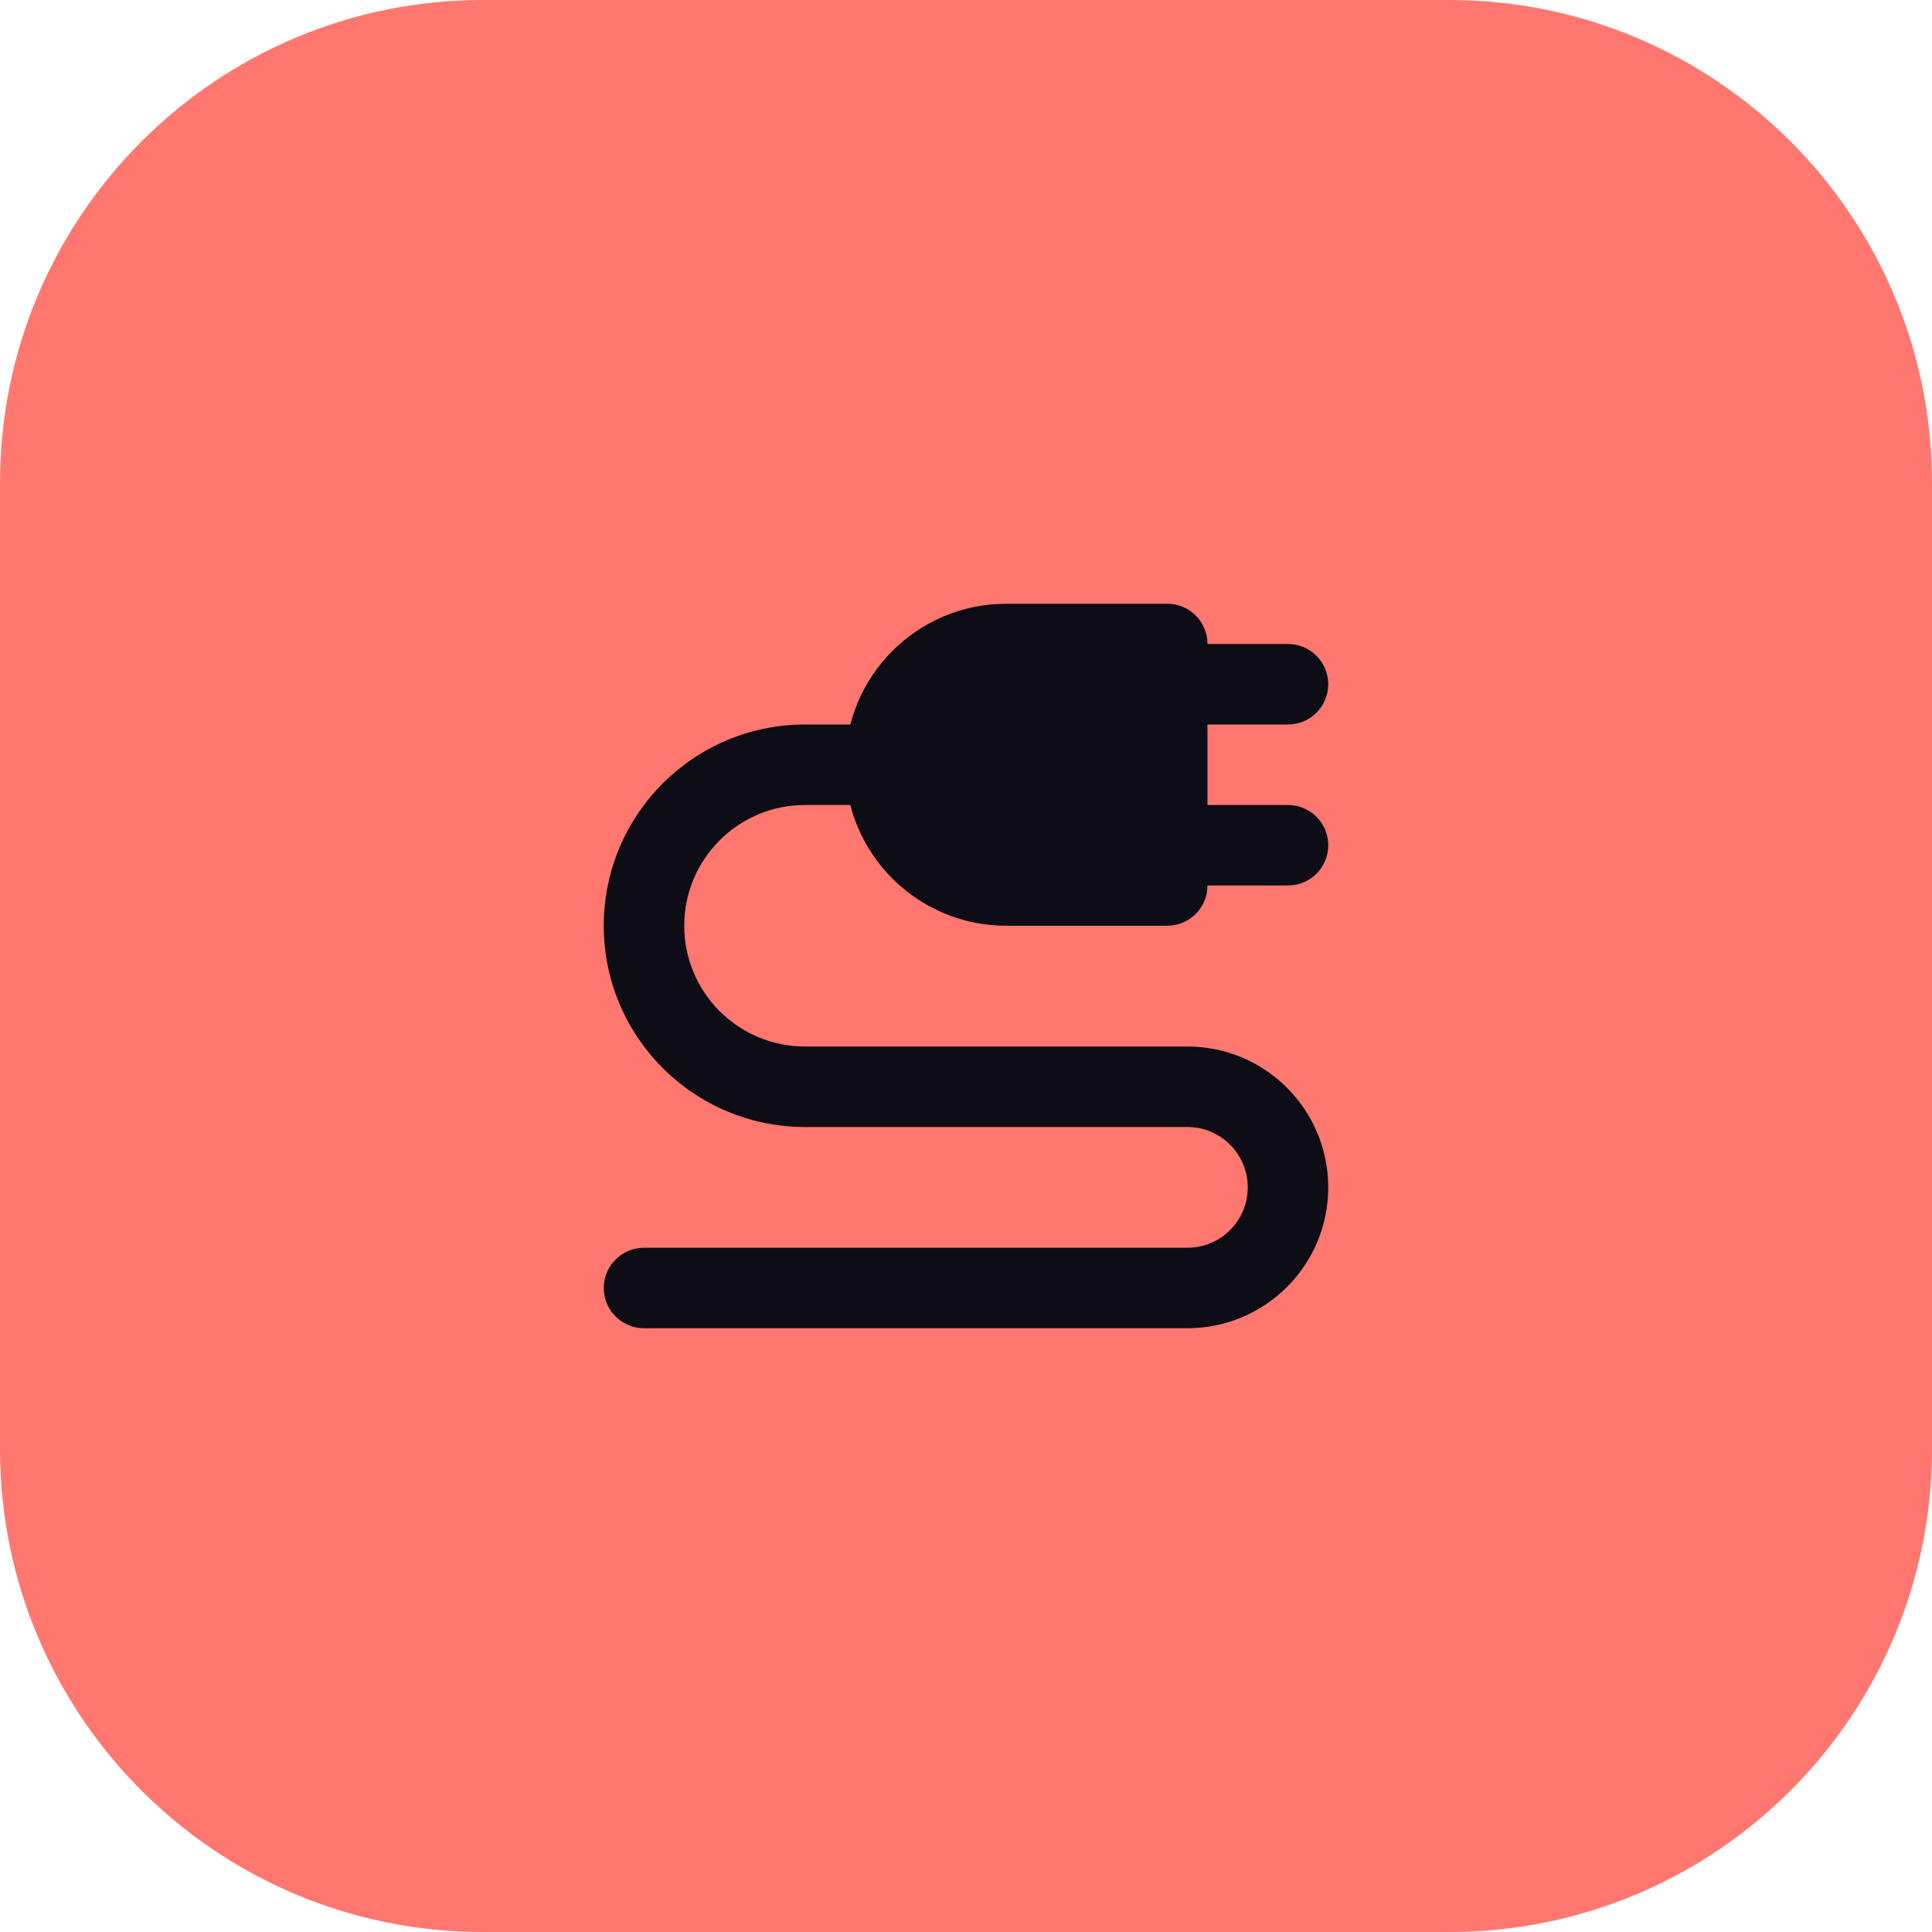
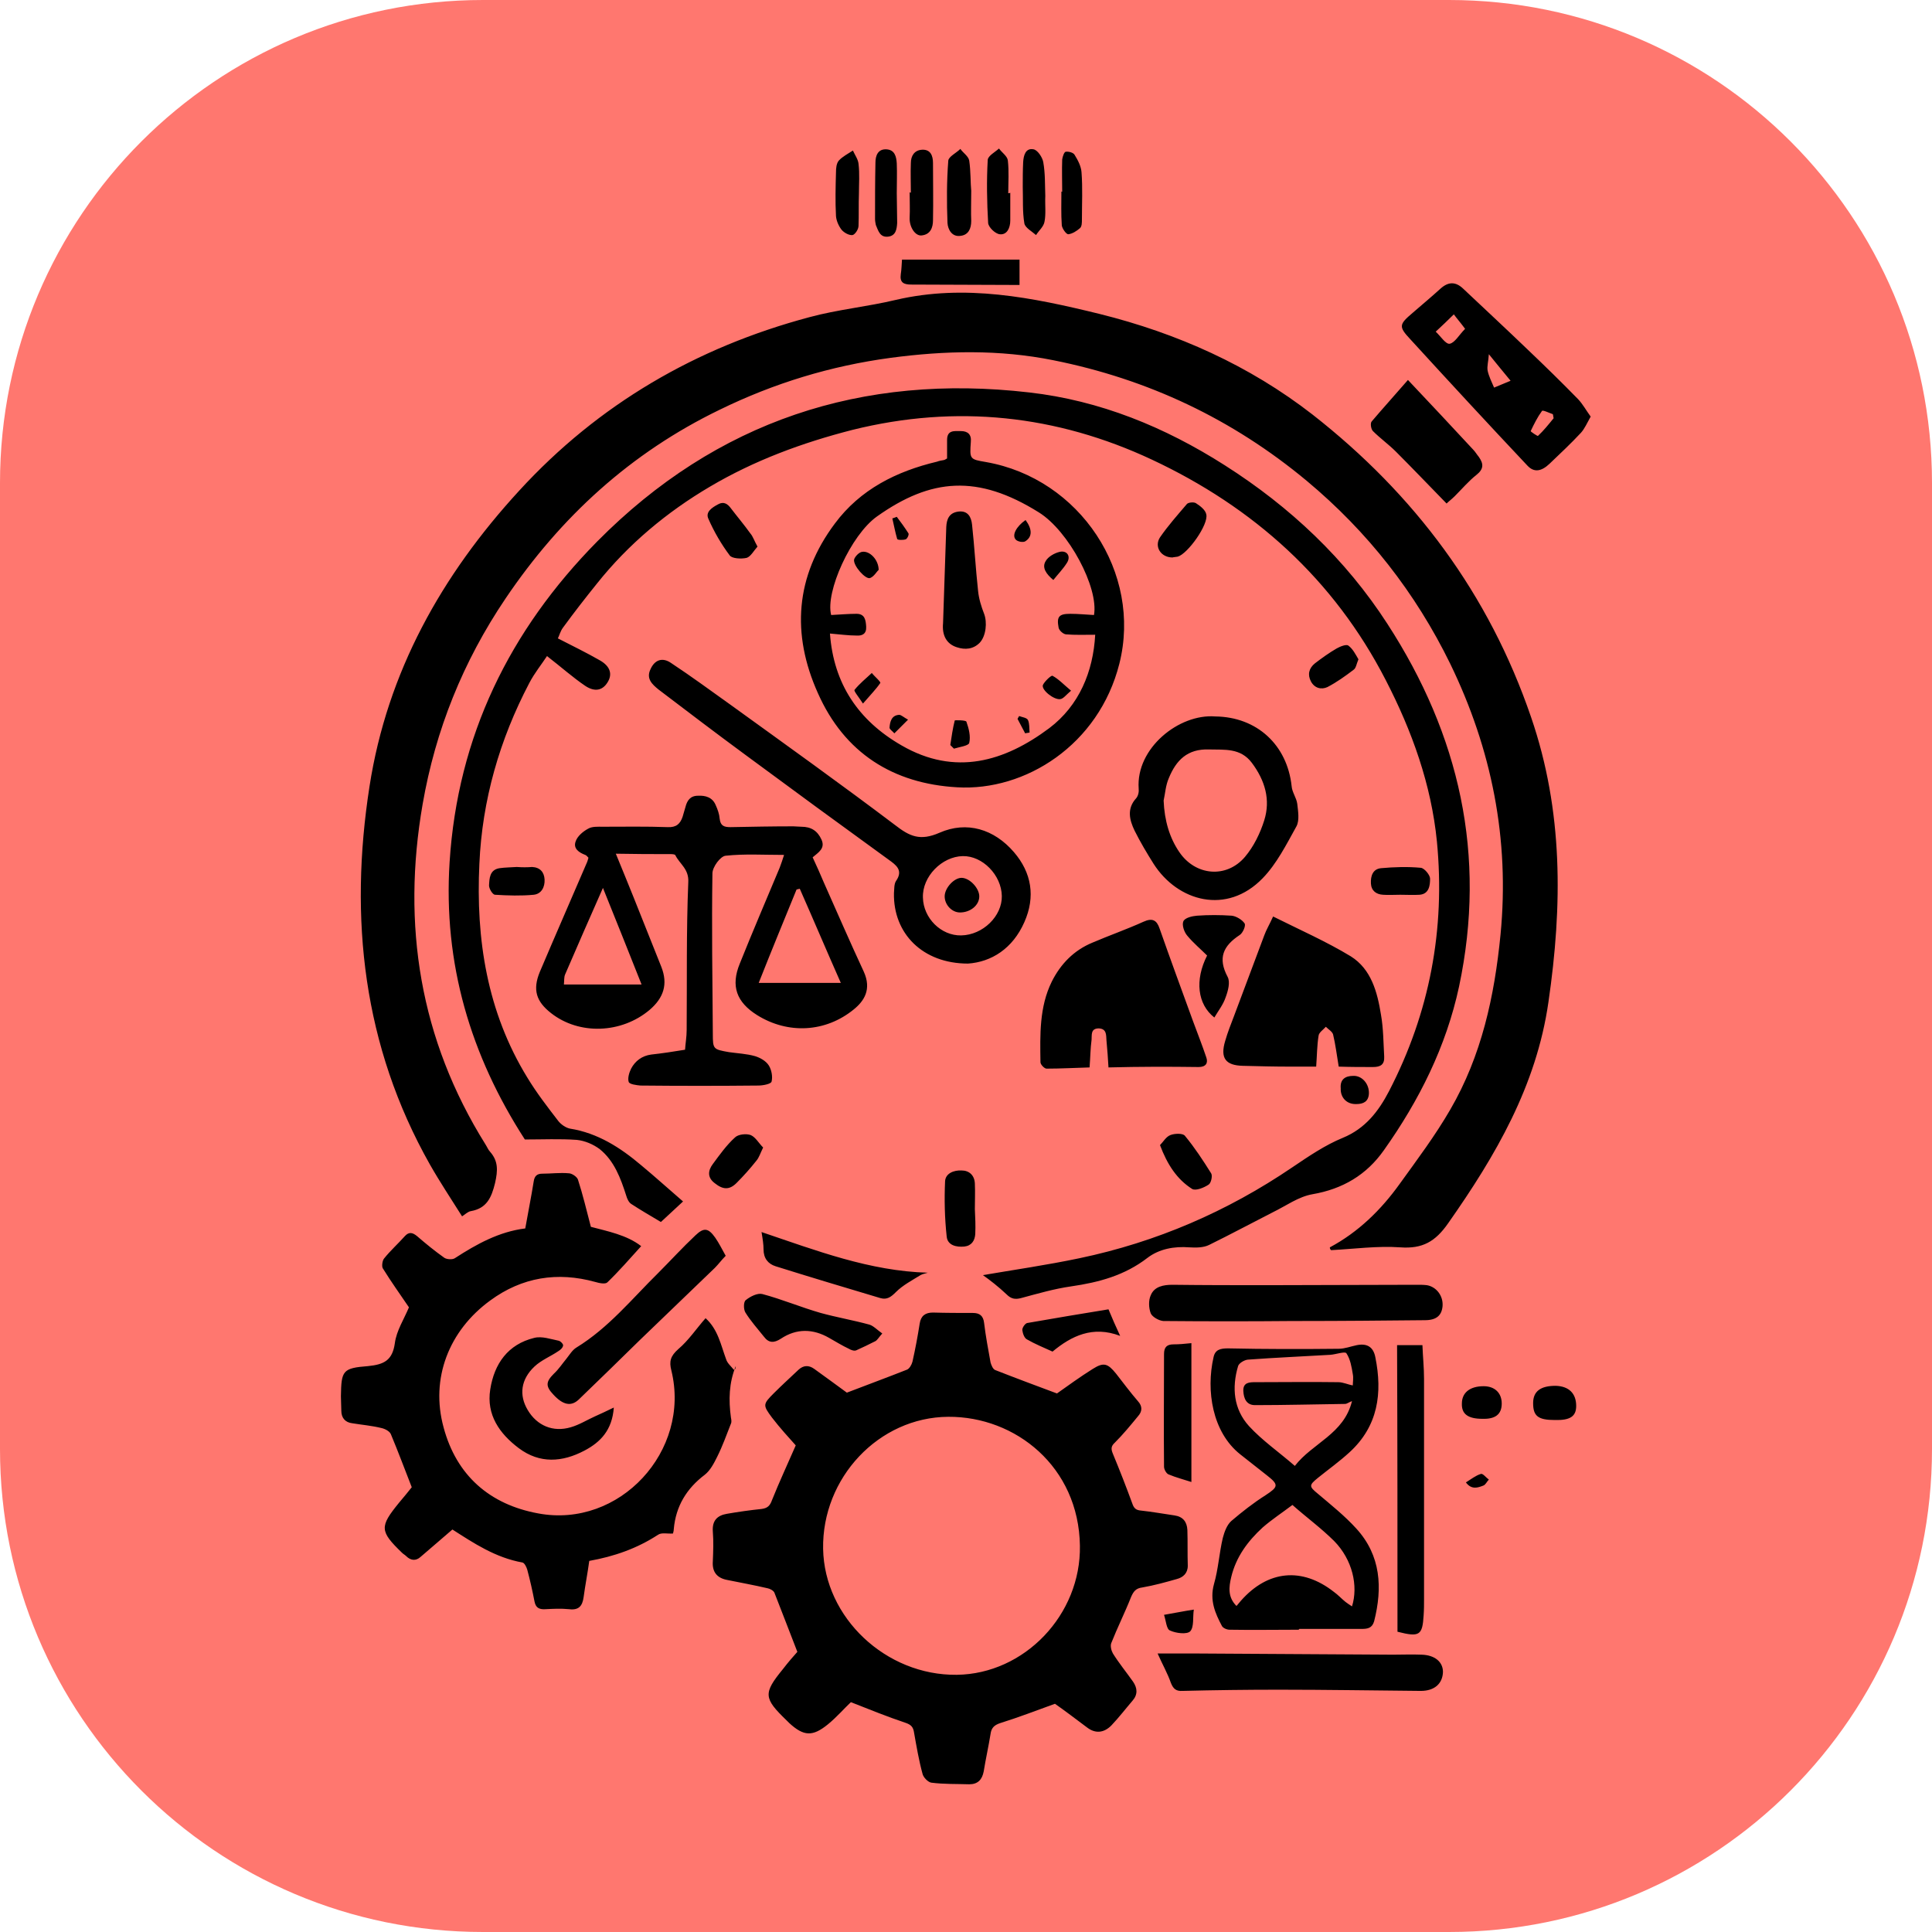
- <svg xmlns="http://www.w3.org/2000/svg" width="48" height="48" viewBox="0 0 48 48" fill="none">
-   <rect width="48" height="48" rx="12" fill="#FF776F" />
-   <path fill-rule="evenodd" clip-rule="evenodd" d="M31 29.5C31 28.672 30.328 28 29.5 28H20C17.239 28 15 25.761 15 23C15 20.239 17.239 18 20 18H23V20H20C18.343 20 17 21.343 17 23C17 24.657 18.343 26 20 26H29.5C31.433 26 33 27.567 33 29.5C33 31.433 31.433 33 29.5 33H16C15.448 33 15 32.552 15 32C15 31.448 15.448 31 16 31H29.5C30.328 31 31 30.328 31 29.5Z" fill="#0E0C15" />
-   <path d="M32 16H28V18H32C32.552 18 33 17.552 33 17C33 16.448 32.552 16 32 16Z" fill="#0E0C15" />
-   <path d="M32 20H28V22H32C32.552 22 33 21.552 33 21C33 20.448 32.552 20 32 20Z" fill="#0E0C15" />
-   <path d="M21 19C21 16.791 22.791 15 25 15H29C29.552 15 30 15.448 30 16V22C30 22.552 29.552 23 29 23H25C22.791 23 21 21.209 21 19Z" fill="#0E0C15" />
+ <svg xmlns="http://www.w3.org/2000/svg" version="1.1" id="Layer_1" x="0px" y="0px" viewBox="0 0 48 48" style="enable-background:new 0 0 48 48;" xml:space="preserve">
+   <style type="text/css">
+ 	.st0{fill:#FF776F;}
+ </style>
+   <path class="st0" d="M12,0h24c6.63,0,12,5.37,12,12v24c0,6.63-5.37,12-12,12H12C5.37,48,0,42.63,0,36V12C0,5.37,5.37,0,12,0z" />
+   <path d="M33.04,30.99c0.71-0.38,1.27-0.93,1.73-1.57c0.44-0.61,0.89-1.21,1.26-1.85c0.78-1.34,1.1-2.82,1.25-4.35  c0.23-2.37-0.22-4.61-1.25-6.73c-0.86-1.76-2.05-3.28-3.56-4.54c-1.85-1.54-3.95-2.53-6.3-3c-1.34-0.27-2.69-0.24-4.04-0.06  c-1.49,0.2-2.9,0.63-4.25,1.29c-2.21,1.07-3.95,2.66-5.32,4.69c-1.06,1.57-1.74,3.27-2.06,5.11c-0.52,3-0.07,5.84,1.56,8.45  c0.04,0.06,0.07,0.14,0.12,0.19c0.2,0.23,0.19,0.46,0.12,0.77c-0.09,0.37-0.21,0.63-0.6,0.7c-0.07,0.01-0.13,0.07-0.22,0.13  c-0.27-0.43-0.55-0.85-0.8-1.29c-1.66-2.94-2.01-6.11-1.5-9.39c0.44-2.84,1.79-5.25,3.72-7.35c1.97-2.15,4.4-3.56,7.21-4.31  c0.7-0.19,1.44-0.26,2.15-0.43c1.72-0.4,3.39-0.06,5.06,0.35c1.93,0.48,3.72,1.28,5.29,2.5c2.53,1.98,4.38,4.45,5.43,7.52  c0.8,2.33,0.78,4.68,0.43,7.08c-0.3,2.08-1.31,3.81-2.49,5.49c-0.32,0.46-0.64,0.64-1.19,0.6c-0.57-0.04-1.15,0.04-1.72,0.07  C33.04,31.03,33.04,31.01,33.04,30.99z M27.01,42.92c0.21,0.16,0.42,0.13,0.6-0.05c0.19-0.2,0.35-0.41,0.53-0.62  c0.13-0.15,0.12-0.31,0.01-0.47c-0.17-0.24-0.35-0.46-0.5-0.7c-0.04-0.07-0.07-0.19-0.04-0.26c0.15-0.38,0.34-0.76,0.49-1.14  c0.06-0.14,0.12-0.22,0.28-0.24c0.29-0.05,0.58-0.13,0.86-0.21c0.15-0.04,0.27-0.14,0.27-0.33c-0.01-0.3,0-0.6-0.01-0.89  c-0.01-0.2-0.11-0.33-0.32-0.36c-0.28-0.04-0.55-0.09-0.83-0.12c-0.13-0.01-0.18-0.06-0.22-0.18c-0.15-0.41-0.31-0.82-0.48-1.23  c-0.05-0.12-0.05-0.19,0.05-0.28c0.2-0.2,0.39-0.43,0.57-0.65c0.11-0.12,0.12-0.25,0-0.38c-0.19-0.22-0.36-0.45-0.54-0.68  c-0.21-0.26-0.31-0.29-0.58-0.12c-0.32,0.2-0.62,0.42-0.89,0.61c-0.51-0.19-1.02-0.38-1.53-0.58c-0.06-0.02-0.1-0.12-0.12-0.19  c-0.06-0.33-0.12-0.65-0.16-0.98c-0.02-0.18-0.11-0.25-0.28-0.25c-0.33,0-0.66,0-0.99-0.01c-0.19,0-0.3,0.08-0.33,0.27  c-0.05,0.32-0.11,0.64-0.18,0.95c-0.02,0.08-0.08,0.18-0.14,0.2c-0.48,0.19-0.97,0.37-1.49,0.57c-0.23-0.17-0.52-0.38-0.81-0.59  c-0.14-0.1-0.27-0.09-0.39,0.02c-0.2,0.19-0.41,0.38-0.61,0.58c-0.28,0.28-0.28,0.3-0.05,0.61c0.2,0.26,0.42,0.5,0.59,0.69  c-0.2,0.46-0.41,0.91-0.59,1.36c-0.05,0.14-0.11,0.2-0.26,0.22c-0.29,0.03-0.57,0.07-0.86,0.12c-0.24,0.04-0.37,0.17-0.35,0.44  c0.02,0.25,0.01,0.49,0,0.74c-0.02,0.26,0.1,0.41,0.34,0.46c0.34,0.07,0.68,0.13,1.02,0.21c0.06,0.01,0.15,0.06,0.17,0.11  c0.19,0.48,0.37,0.96,0.57,1.47c-0.09,0.1-0.23,0.26-0.36,0.43c-0.49,0.6-0.48,0.72,0.09,1.27c0.02,0.02,0.05,0.05,0.07,0.07  c0.36,0.33,0.58,0.34,0.96,0.03c0.22-0.18,0.41-0.4,0.57-0.55c0.46,0.18,0.9,0.36,1.35,0.51c0.15,0.05,0.2,0.11,0.22,0.25  c0.06,0.34,0.12,0.69,0.21,1.02c0.02,0.09,0.14,0.21,0.22,0.22c0.31,0.04,0.63,0.03,0.94,0.04c0.21,0,0.32-0.11,0.36-0.32  c0.05-0.31,0.12-0.62,0.17-0.93c0.02-0.15,0.09-0.22,0.24-0.27c0.45-0.14,0.89-0.31,1.36-0.48C26.44,42.49,26.73,42.71,27.01,42.92z   M23.77,41.61c-1.76,0.02-3.29-1.42-3.32-3.13c-0.03-1.76,1.38-3.27,3.11-3.28c1.67-0.01,3.24,1.24,3.27,3.2  C26.86,40.12,25.45,41.59,23.77,41.61z M25.01,32.16c0.11,0.11,0.21,0.13,0.36,0.09c0.41-0.11,0.82-0.23,1.24-0.29  c0.69-0.1,1.33-0.27,1.9-0.71c0.29-0.22,0.66-0.29,1.04-0.26C29.71,31,29.9,31,30.04,30.93c0.53-0.26,1.05-0.54,1.58-0.81  c0.33-0.16,0.64-0.39,0.99-0.45c0.75-0.13,1.34-0.48,1.77-1.09c0.88-1.24,1.55-2.58,1.87-4.07c0.69-3.26,0.01-6.25-1.78-9.01  c-1.04-1.61-2.42-2.91-4.04-3.94c-1.49-0.95-3.1-1.61-4.86-1.81c-4.15-0.48-7.77,0.71-10.73,3.7c-2.18,2.21-3.47,4.84-3.67,7.97  c-0.16,2.52,0.52,4.8,1.87,6.89c0.44,0,0.87-0.02,1.29,0.01c0.2,0.02,0.41,0.11,0.57,0.23c0.36,0.29,0.52,0.72,0.66,1.16  c0.02,0.07,0.06,0.16,0.12,0.2c0.23,0.15,0.47,0.29,0.74,0.45c0.17-0.16,0.37-0.34,0.55-0.51c-0.36-0.31-0.69-0.61-1.04-0.9  c-0.52-0.44-1.08-0.8-1.77-0.91c-0.1-0.02-0.22-0.1-0.29-0.19c-0.27-0.35-0.54-0.7-0.77-1.08c-1-1.63-1.28-3.44-1.19-5.31  c0.07-1.58,0.5-3.08,1.24-4.49c0.13-0.25,0.31-0.47,0.44-0.67c0.35,0.27,0.64,0.53,0.95,0.74c0.24,0.16,0.43,0.11,0.55-0.08  c0.13-0.2,0.08-0.4-0.18-0.55c-0.33-0.19-0.68-0.36-1.05-0.55c0.03-0.05,0.06-0.18,0.13-0.27c0.27-0.37,0.55-0.73,0.84-1.09  c0.78-0.98,1.74-1.78,2.81-2.41c1.1-0.65,2.29-1.09,3.54-1.41c2.58-0.64,5.07-0.37,7.44,0.74c2.52,1.18,4.52,2.97,5.81,5.48  c0.65,1.26,1.13,2.59,1.27,4.01c0.21,2.18-0.18,4.25-1.19,6.2c-0.26,0.5-0.59,0.93-1.15,1.16c-0.44,0.18-0.85,0.46-1.25,0.73  c-1.62,1.1-3.38,1.86-5.29,2.26c-0.81,0.17-1.64,0.29-2.4,0.42C24.59,31.8,24.81,31.97,25.01,32.16z M18.23,34.03  c-0.07-0.09-0.16-0.16-0.19-0.26c-0.13-0.35-0.2-0.74-0.51-1.02c-0.23,0.26-0.42,0.55-0.68,0.77c-0.19,0.17-0.23,0.3-0.17,0.53  c0.49,2-1.29,3.93-3.31,3.55c-1.2-0.22-2.03-0.94-2.35-2.14c-0.33-1.21,0.13-2.4,1.16-3.15c0.79-0.58,1.67-0.72,2.61-0.46  c0.1,0.03,0.25,0.06,0.3,0.01c0.29-0.28,0.55-0.58,0.84-0.9c-0.36-0.28-0.84-0.37-1.25-0.48c-0.11-0.42-0.2-0.8-0.32-1.17  c-0.02-0.07-0.15-0.16-0.23-0.16c-0.22-0.02-0.44,0.01-0.66,0.01c-0.13,0-0.19,0.06-0.21,0.19c-0.06,0.38-0.14,0.77-0.21,1.17  c-0.65,0.08-1.21,0.39-1.75,0.74c-0.06,0.04-0.2,0.03-0.26-0.01c-0.24-0.17-0.46-0.35-0.68-0.54c-0.11-0.09-0.2-0.11-0.3,0  c-0.17,0.19-0.36,0.36-0.52,0.56c-0.04,0.05-0.06,0.19-0.03,0.24c0.21,0.34,0.44,0.66,0.65,0.97c-0.12,0.29-0.31,0.58-0.35,0.89  c-0.06,0.43-0.27,0.53-0.66,0.57c-0.64,0.05-0.67,0.11-0.68,0.75c0,0.12,0.01,0.24,0.01,0.36c0,0.18,0.1,0.29,0.27,0.31  c0.24,0.04,0.49,0.06,0.73,0.12c0.09,0.02,0.2,0.08,0.23,0.15c0.18,0.43,0.34,0.86,0.52,1.32c-0.08,0.1-0.2,0.25-0.32,0.39  c-0.48,0.59-0.48,0.7,0.08,1.24c0.03,0.03,0.07,0.05,0.1,0.08c0.11,0.11,0.24,0.13,0.36,0.02c0.26-0.22,0.52-0.45,0.79-0.68  c0.53,0.34,1.07,0.7,1.74,0.82c0.05,0.01,0.1,0.11,0.12,0.18c0.07,0.26,0.13,0.53,0.18,0.79c0.03,0.15,0.11,0.2,0.27,0.19  c0.19-0.01,0.39-0.02,0.59,0c0.24,0.03,0.33-0.08,0.36-0.3c0.04-0.3,0.1-0.6,0.14-0.9c0.62-0.11,1.19-0.31,1.71-0.65  c0.09-0.06,0.23-0.02,0.37-0.03c0-0.01,0.02-0.06,0.02-0.11c0.05-0.57,0.32-1.01,0.77-1.35c0.14-0.11,0.23-0.29,0.31-0.45  c0.13-0.26,0.23-0.54,0.34-0.82c0.02-0.04,0.01-0.1,0-0.15c-0.06-0.44-0.05-0.86,0.12-1.28C18.28,34.02,18.25,34.03,18.23,34.03z   M16.64,21.22c0.05,0,0.13,0,0.14,0.03c0.11,0.22,0.34,0.34,0.32,0.67c-0.05,1.22-0.03,2.45-0.04,3.67c0,0.17-0.03,0.33-0.04,0.49  c-0.3,0.05-0.57,0.09-0.84,0.12c-0.23,0.03-0.4,0.16-0.5,0.35c-0.05,0.1-0.09,0.24-0.06,0.33c0.02,0.06,0.19,0.08,0.29,0.09  c0.98,0.01,1.96,0.01,2.93,0c0.12,0,0.32-0.04,0.33-0.1c0.03-0.12,0-0.29-0.07-0.4c-0.07-0.11-0.21-0.19-0.34-0.23  c-0.21-0.06-0.44-0.07-0.65-0.1c-0.39-0.07-0.4-0.07-0.4-0.46c-0.01-1.33-0.03-2.65-0.01-3.98c0-0.16,0.2-0.43,0.33-0.44  c0.47-0.05,0.94-0.02,1.45-0.02c-0.04,0.12-0.07,0.22-0.11,0.32c-0.33,0.79-0.67,1.58-0.99,2.38c-0.23,0.56-0.08,0.96,0.43,1.28  c0.77,0.48,1.7,0.43,2.4-0.14c0.26-0.21,0.45-0.5,0.25-0.94c-0.34-0.73-0.66-1.47-0.99-2.21c-0.09-0.21-0.18-0.42-0.28-0.63  c0.14-0.12,0.32-0.22,0.22-0.44c-0.1-0.22-0.26-0.32-0.5-0.32c-0.07,0-0.14-0.01-0.2-0.01c-0.52,0-1.04,0.01-1.56,0.02  c-0.16,0-0.25-0.03-0.27-0.21c-0.01-0.12-0.05-0.23-0.1-0.34c-0.08-0.19-0.25-0.24-0.44-0.23c-0.19,0-0.27,0.12-0.31,0.28  c-0.02,0.08-0.05,0.16-0.07,0.24c-0.06,0.18-0.16,0.27-0.37,0.26c-0.54-0.02-1.07-0.01-1.61-0.01c-0.13,0-0.27-0.01-0.37,0.05  c-0.13,0.07-0.27,0.19-0.31,0.32c-0.06,0.17,0.08,0.27,0.24,0.33c0.03,0.01,0.05,0.04,0.08,0.07c-0.01,0.04-0.02,0.07-0.03,0.1  c-0.39,0.91-0.79,1.82-1.18,2.74c-0.18,0.44-0.09,0.73,0.28,1.02c0.7,0.55,1.75,0.51,2.45-0.08c0.35-0.3,0.46-0.64,0.29-1.07  c-0.23-0.58-0.46-1.15-0.69-1.73c-0.13-0.33-0.27-0.66-0.44-1.08C15.79,21.22,16.21,21.22,16.64,21.22z M19.79,22.1  c0.03-0.01,0.05-0.01,0.08-0.02c0.34,0.77,0.67,1.55,1.02,2.34c-0.69,0-1.33,0-2.04,0C19.17,23.61,19.48,22.86,19.79,22.1z   M14.01,24.46c0.01-0.09,0-0.18,0.03-0.25c0.3-0.7,0.61-1.4,0.94-2.15c0.33,0.82,0.64,1.59,0.96,2.4  C15.27,24.46,14.65,24.46,14.01,24.46z M23.45,11.43c-0.06,0.01-0.12,0.02-0.17,0.04c-1.01,0.24-1.91,0.69-2.54,1.54  c-0.98,1.31-1.08,2.74-0.42,4.21c0.66,1.49,1.87,2.25,3.46,2.34c1.69,0.1,3.52-1.05,4.03-3.07c0.57-2.26-0.98-4.6-3.31-5.01  c-0.41-0.07-0.41-0.07-0.38-0.5c0.02-0.19-0.08-0.27-0.25-0.27c-0.16,0-0.34-0.03-0.34,0.22c0,0.15,0,0.3,0,0.46  C23.48,11.42,23.46,11.43,23.45,11.43z M26.59,15.25c-0.28,0-0.34,0.07-0.29,0.34c0.01,0.07,0.11,0.16,0.18,0.17  c0.23,0.02,0.47,0.01,0.73,0.01c-0.05,0.92-0.4,1.76-1.14,2.32c-1.11,0.83-2.34,1.2-3.67,0.43c-1.08-0.62-1.69-1.54-1.78-2.78  c0.25,0.02,0.45,0.05,0.66,0.05c0.14,0.01,0.25-0.04,0.24-0.22c-0.01-0.16-0.03-0.32-0.24-0.32c-0.21,0-0.42,0.02-0.63,0.03  c-0.15-0.57,0.49-1.99,1.14-2.45c1.34-0.95,2.5-1.05,4.02-0.1c0.74,0.46,1.49,1.87,1.37,2.55C26.98,15.27,26.79,15.25,26.59,15.25z   M32.28,40.47c0.52,0,1.04,0,1.55,0c0.15,0,0.26-0.02,0.31-0.19c0.21-0.83,0.17-1.63-0.44-2.3c-0.29-0.32-0.63-0.59-0.96-0.87  c-0.22-0.18-0.22-0.21,0-0.39c0.26-0.21,0.54-0.41,0.79-0.64c0.71-0.65,0.82-1.47,0.64-2.36c-0.05-0.26-0.21-0.35-0.46-0.3  c-0.15,0.03-0.3,0.09-0.45,0.09c-0.92,0.01-1.83,0.01-2.75-0.01c-0.19,0-0.32,0.03-0.36,0.22c-0.19,0.83-0.03,1.86,0.66,2.41  c0.22,0.17,0.44,0.35,0.66,0.52c0.31,0.24,0.29,0.29-0.03,0.5c-0.3,0.19-0.58,0.41-0.85,0.64c-0.11,0.1-0.17,0.27-0.21,0.42  c-0.09,0.38-0.11,0.77-0.22,1.15c-0.11,0.4,0.03,0.72,0.2,1.04c0.03,0.05,0.12,0.09,0.19,0.09c0.57,0.01,1.14,0,1.71,0  C32.28,40.48,32.28,40.47,32.28,40.47z M33.25,34.34c-0.69-0.01-1.38,0-2.06,0c-0.14,0-0.31,0-0.3,0.22  c0.01,0.19,0.08,0.35,0.29,0.35c0.75,0,1.49-0.02,2.24-0.03c0.04,0,0.07-0.03,0.17-0.07c-0.2,0.82-0.98,1.04-1.42,1.61  c-0.39-0.34-0.81-0.63-1.14-0.99c-0.38-0.42-0.43-0.95-0.27-1.49c0.02-0.07,0.15-0.15,0.24-0.16c0.68-0.05,1.37-0.08,2.05-0.12  c0.14-0.01,0.36-0.09,0.4-0.04c0.1,0.15,0.13,0.34,0.16,0.52c0.02,0.1,0,0.2,0,0.28C33.49,34.4,33.37,34.34,33.25,34.34z   M33.15,38.29c0.45,0.46,0.6,1.11,0.44,1.62c-0.06-0.04-0.11-0.07-0.16-0.11c-0.1-0.08-0.19-0.18-0.29-0.25  c-0.79-0.62-1.64-0.54-2.31,0.22c-0.03,0.04-0.07,0.08-0.11,0.13c-0.22-0.22-0.19-0.47-0.13-0.72c0.12-0.5,0.41-0.89,0.78-1.23  c0.23-0.2,0.49-0.37,0.74-0.56C32.46,37.7,32.83,37.97,33.15,38.29z M25.45,22.91c0.28-0.63,0.18-1.23-0.26-1.74  c-0.49-0.57-1.17-0.78-1.85-0.48c-0.48,0.21-0.74,0.09-1.1-0.19c-1.35-1.02-2.72-2-4.09-2.99c-0.49-0.35-0.98-0.71-1.48-1.04  c-0.22-0.15-0.41-0.07-0.51,0.16c-0.11,0.23,0.04,0.37,0.2,0.5c0.71,0.54,1.42,1.08,2.14,1.61c1.19,0.88,2.38,1.75,3.58,2.62  c0.18,0.13,0.37,0.26,0.18,0.53c-0.05,0.08-0.04,0.2-0.05,0.3c-0.02,1,0.71,1.75,1.84,1.75C24.63,23.9,25.16,23.57,25.45,22.91z   M23.88,23.24c-0.5,0.01-0.94-0.43-0.95-0.94c-0.02-0.52,0.47-1.02,0.99-1.03c0.49-0.01,0.96,0.47,0.97,0.99  C24.9,22.76,24.42,23.23,23.88,23.24z M29.78,26.51c0.18,0,0.24-0.1,0.19-0.24c-0.1-0.3-0.22-0.6-0.33-0.9  c-0.28-0.77-0.56-1.53-0.83-2.3c-0.07-0.21-0.18-0.27-0.4-0.17c-0.42,0.19-0.85,0.34-1.27,0.52c-0.46,0.19-0.79,0.53-1.01,0.97  c-0.31,0.63-0.29,1.32-0.28,2c0,0.06,0.1,0.16,0.15,0.16c0.35,0,0.71-0.02,1.07-0.03c0.02-0.25,0.02-0.47,0.05-0.69  c0.01-0.11-0.03-0.28,0.18-0.28c0.2,0.01,0.18,0.17,0.19,0.3c0.02,0.23,0.04,0.46,0.05,0.67C28.31,26.5,29.04,26.5,29.78,26.51z   M34.11,26.51c0.19,0,0.29-0.06,0.28-0.26c-0.02-0.35-0.02-0.7-0.08-1.04c-0.09-0.56-0.24-1.13-0.75-1.45  c-0.61-0.37-1.27-0.66-1.93-0.99c-0.09,0.2-0.17,0.33-0.22,0.47c-0.25,0.67-0.5,1.33-0.75,2c-0.08,0.21-0.16,0.41-0.22,0.62  c-0.13,0.43,0.01,0.61,0.44,0.62c0.39,0.01,0.78,0.02,1.17,0.02c0.21,0,0.42,0,0.65,0c0.02-0.27,0.02-0.52,0.06-0.77  c0.01-0.08,0.12-0.15,0.18-0.22c0.06,0.06,0.16,0.12,0.18,0.19c0.06,0.25,0.09,0.5,0.14,0.8C33.56,26.51,33.83,26.51,34.11,26.51z   M39.21,9.92c-0.41-0.42-0.83-0.83-1.25-1.23c-0.53-0.51-1.07-1.01-1.61-1.52c-0.19-0.18-0.37-0.17-0.56,0  c-0.23,0.21-0.46,0.4-0.69,0.6c-0.34,0.29-0.36,0.34-0.06,0.66c0.96,1.05,1.93,2.1,2.91,3.14c0.16,0.17,0.34,0.15,0.55-0.05  c0.26-0.25,0.53-0.5,0.78-0.77c0.09-0.1,0.15-0.24,0.24-0.4C39.41,10.2,39.33,10.05,39.21,9.92z M36.02,8.54  c-0.1,0.02-0.23-0.19-0.35-0.3c0.15-0.14,0.3-0.28,0.45-0.43c0.08,0.11,0.17,0.21,0.28,0.36C36.25,8.32,36.15,8.51,36.02,8.54z   M37.12,9.63c-0.06-0.14-0.13-0.28-0.16-0.42c-0.02-0.11,0.02-0.23,0.03-0.41c0.19,0.23,0.33,0.41,0.54,0.66  C37.36,9.53,37.24,9.58,37.12,9.63z M38.21,10.83c-0.01,0.01-0.19-0.11-0.18-0.12c0.08-0.17,0.17-0.35,0.28-0.5  c0.02-0.03,0.18,0.05,0.27,0.08c0.01,0.03,0.01,0.07,0.02,0.1C38.47,10.55,38.35,10.7,38.21,10.83z M28.29,19.59  c0.01,0.08-0.01,0.18-0.06,0.24c-0.24,0.26-0.17,0.54-0.04,0.81c0.14,0.28,0.3,0.55,0.47,0.82c0.6,0.94,1.82,1.28,2.71,0.36  c0.35-0.36,0.59-0.84,0.84-1.29c0.08-0.15,0.04-0.38,0.02-0.56c-0.02-0.15-0.13-0.29-0.14-0.44c-0.11-1.02-0.86-1.72-1.9-1.73  C29.29,17.73,28.22,18.59,28.29,19.59z M29.04,19.33c0.18-0.44,0.46-0.73,1-0.71c0.39,0.01,0.78-0.04,1.06,0.33  c0.33,0.44,0.47,0.92,0.31,1.43c-0.1,0.32-0.26,0.65-0.48,0.91c-0.46,0.54-1.23,0.47-1.63-0.12c-0.24-0.35-0.37-0.78-0.39-1.28  C28.95,19.71,28.96,19.51,29.04,19.33z M32.14,32.82c0.05,0,0.1,0,0.15,0c1.04,0,2.07-0.01,3.11-0.02c0.29,0,0.42-0.12,0.44-0.35  c0.02-0.25-0.15-0.48-0.39-0.52c-0.08-0.01-0.17-0.01-0.25-0.01c-1.23,0-2.46,0.01-3.7,0.01c-0.79,0-1.58,0-2.37-0.01  c-0.22,0-0.45,0.04-0.54,0.26c-0.06,0.13-0.05,0.32,0,0.45c0.04,0.09,0.2,0.18,0.31,0.19C29.98,32.83,31.06,32.83,32.14,32.82  C32.14,32.82,32.14,32.82,32.14,32.82z M29.09,41.81c0.06,0.15,0.13,0.21,0.29,0.2c0.8-0.02,1.6-0.03,2.4-0.03  c1.17,0,2.35,0.02,3.52,0.03c0.34,0,0.54-0.18,0.55-0.47c0-0.25-0.2-0.42-0.53-0.43c-0.24-0.01-0.48,0-0.71,0  c-1.66-0.01-3.31-0.02-4.97-0.03c-0.28,0-0.56,0-0.88,0C28.89,41.37,29.01,41.58,29.09,41.81z M34.72,40.54  c0.55,0.14,0.62,0.09,0.65-0.41c0.01-0.14,0.01-0.27,0.01-0.41c0-1.82,0-3.64,0-5.46c0-0.28-0.03-0.56-0.04-0.84  c-0.22,0-0.41,0-0.63,0C34.72,35.81,34.72,38.18,34.72,40.54z M17.77,30.75c-0.17-0.24-0.28-0.26-0.49-0.06  c-0.32,0.3-0.62,0.63-0.93,0.94c-0.65,0.64-1.23,1.36-2.03,1.85c-0.1,0.06-0.17,0.18-0.25,0.28c-0.1,0.12-0.19,0.26-0.31,0.37  c-0.2,0.2-0.21,0.31-0.01,0.52c0.24,0.26,0.44,0.3,0.63,0.12c0.51-0.49,1.01-0.98,1.51-1.47c0.62-0.6,1.25-1.2,1.87-1.8  c0.09-0.09,0.17-0.2,0.27-0.3C17.93,31.02,17.86,30.88,17.77,30.75z M34.08,10.47c-0.04,0.04-0.02,0.19,0.03,0.24  c0.18,0.18,0.39,0.33,0.57,0.51c0.42,0.42,0.83,0.85,1.26,1.29c0.05-0.05,0.13-0.11,0.2-0.18c0.18-0.18,0.35-0.38,0.54-0.53  c0.19-0.15,0.18-0.28,0.06-0.45c-0.05-0.06-0.09-0.13-0.14-0.18c-0.53-0.57-1.06-1.14-1.62-1.73C34.66,9.81,34.36,10.14,34.08,10.47  z M14.78,35.19c-0.2,0.09-0.39,0.21-0.6,0.27c-0.44,0.13-0.84-0.04-1.07-0.43c-0.22-0.37-0.17-0.76,0.17-1.08  c0.17-0.16,0.4-0.25,0.59-0.38c0.05-0.03,0.11-0.08,0.12-0.14c0.01-0.03-0.06-0.11-0.11-0.12c-0.2-0.04-0.42-0.12-0.61-0.07  c-0.65,0.16-0.99,0.64-1.09,1.28c-0.1,0.63,0.23,1.1,0.71,1.46c0.52,0.39,1.08,0.35,1.63,0.06c0.4-0.21,0.69-0.51,0.73-1.07  C15.06,35.06,14.92,35.13,14.78,35.19z M18.97,31.04c0,0.22,0.11,0.36,0.3,0.42c0.86,0.27,1.73,0.53,2.6,0.79  c0.17,0.05,0.27-0.03,0.39-0.15c0.17-0.17,0.4-0.29,0.61-0.42c0.05-0.03,0.12-0.04,0.18-0.06c-1.44-0.04-2.77-0.55-4.13-1.01  C18.95,30.79,18.97,30.92,18.97,31.04z M29.16,33.4c-0.17,0-0.24,0.07-0.24,0.24c0,0.93-0.01,1.87,0,2.8c0,0.07,0.06,0.17,0.11,0.19  c0.19,0.08,0.39,0.13,0.57,0.19c0-1.15,0-2.28,0-3.45C29.41,33.39,29.29,33.4,29.16,33.4z M21.6,32.91  c-0.4-0.11-0.81-0.18-1.21-0.29c-0.49-0.14-0.96-0.34-1.45-0.47c-0.12-0.03-0.3,0.06-0.41,0.15c-0.06,0.04-0.06,0.23-0.01,0.31  c0.13,0.21,0.3,0.4,0.46,0.6c0.12,0.16,0.25,0.16,0.42,0.05c0.39-0.26,0.8-0.25,1.2-0.02c0.16,0.09,0.32,0.19,0.49,0.27  c0.05,0.03,0.13,0.06,0.18,0.04c0.16-0.07,0.32-0.15,0.48-0.23c0.05-0.03,0.08-0.09,0.17-0.19C21.78,33.03,21.7,32.94,21.6,32.91z   M30.17,25.28c0.1-0.17,0.22-0.32,0.28-0.5c0.06-0.16,0.12-0.38,0.05-0.51c-0.25-0.47-0.11-0.77,0.3-1.04  c0.08-0.05,0.16-0.24,0.12-0.29c-0.06-0.09-0.21-0.18-0.32-0.19c-0.29-0.02-0.58-0.02-0.86,0c-0.12,0.01-0.3,0.05-0.34,0.14  c-0.04,0.09,0.02,0.27,0.1,0.36c0.15,0.18,0.33,0.33,0.49,0.49C29.68,24.35,29.75,24.95,30.17,25.28z M22.38,6.81  c-0.03,0.21,0.07,0.26,0.26,0.26c0.89,0,1.77,0.01,2.69,0.01c0-0.17,0-0.38,0-0.63c-0.97,0-1.92,0-2.92,0  C22.4,6.56,22.4,6.69,22.38,6.81z M24.22,30.04c0-0.21,0.01-0.42,0-0.64c-0.01-0.2-0.14-0.32-0.33-0.32  c-0.19-0.01-0.4,0.07-0.41,0.27c-0.02,0.45-0.01,0.91,0.04,1.37c0.02,0.22,0.24,0.27,0.44,0.25c0.18-0.02,0.26-0.15,0.27-0.31  C24.24,30.45,24.23,30.24,24.22,30.04C24.23,30.04,24.23,30.04,24.22,30.04z M27.83,33.19c-0.11-0.24-0.2-0.44-0.29-0.66  c-0.67,0.11-1.34,0.22-2.02,0.34c-0.05,0.01-0.13,0.12-0.12,0.18c0.01,0.08,0.05,0.2,0.12,0.23c0.19,0.11,0.41,0.2,0.63,0.3  C26.62,33.19,27.15,32.93,27.83,33.19z M24.08,3.99c-0.02-0.11-0.15-0.19-0.22-0.29c-0.1,0.1-0.29,0.19-0.3,0.29  c-0.04,0.52-0.04,1.03-0.02,1.55c0.01,0.16,0.11,0.35,0.32,0.32c0.2-0.02,0.27-0.18,0.27-0.37c-0.01-0.22,0-0.44,0-0.75  C24.11,4.55,24.12,4.26,24.08,3.99z M21.34,4.81c0-0.25,0.02-0.49-0.01-0.74c-0.01-0.11-0.09-0.22-0.14-0.33  c-0.12,0.08-0.26,0.15-0.35,0.25c-0.06,0.07-0.07,0.19-0.07,0.29c-0.01,0.36-0.02,0.73,0,1.09c0.01,0.12,0.07,0.25,0.14,0.34  c0.06,0.07,0.18,0.14,0.27,0.13c0.06-0.01,0.15-0.14,0.15-0.23C21.34,5.35,21.33,5.08,21.34,4.81C21.33,4.81,21.34,4.81,21.34,4.81z   M22.28,4.8c0-0.25,0.01-0.49,0-0.74c-0.01-0.17-0.05-0.34-0.26-0.35c-0.21-0.01-0.27,0.16-0.27,0.33c-0.01,0.47-0.01,0.93-0.01,1.4  c0,0.05,0.01,0.1,0.02,0.15c0.06,0.14,0.1,0.31,0.3,0.29c0.2-0.02,0.22-0.19,0.23-0.34C22.29,5.29,22.28,5.04,22.28,4.8  C22.28,4.8,22.28,4.8,22.28,4.8z M22.6,4.78c0,0.21,0.01,0.42,0,0.63c-0.01,0.22,0.13,0.45,0.29,0.44c0.23-0.02,0.29-0.2,0.29-0.38  c0.01-0.47,0-0.95,0-1.42c0-0.18-0.06-0.34-0.27-0.33c-0.19,0.01-0.28,0.15-0.28,0.33c-0.01,0.25,0,0.49,0,0.74  C22.62,4.78,22.61,4.78,22.6,4.78z M25.97,4.87c-0.01-0.28,0-0.56-0.05-0.84c-0.02-0.12-0.14-0.3-0.24-0.32  c-0.2-0.04-0.25,0.15-0.26,0.32c-0.01,0.2-0.01,0.41-0.01,0.61c0.01,0.31-0.01,0.62,0.04,0.91c0.02,0.11,0.19,0.2,0.29,0.29  c0.07-0.11,0.19-0.21,0.21-0.33C25.99,5.32,25.96,5.09,25.97,4.87C25.96,4.87,25.97,4.87,25.97,4.87z M25.05,4.8  c0-0.27,0.02-0.54-0.01-0.81c-0.01-0.11-0.15-0.2-0.22-0.3c-0.1,0.09-0.27,0.18-0.28,0.28c-0.03,0.52-0.02,1.05,0.01,1.57  c0.01,0.11,0.18,0.27,0.29,0.28c0.18,0.02,0.26-0.16,0.26-0.34c0-0.23,0-0.46,0-0.69C25.08,4.8,25.06,4.8,25.05,4.8z M18.65,28.2  c-0.11-0.04-0.31-0.02-0.39,0.06c-0.21,0.19-0.38,0.43-0.55,0.66c-0.12,0.16-0.14,0.33,0.04,0.47c0.21,0.17,0.37,0.18,0.55,0  c0.17-0.17,0.34-0.36,0.49-0.55c0.07-0.08,0.1-0.19,0.17-0.33C18.85,28.4,18.77,28.25,18.65,28.2z M29.62,29.54  c0.09,0.05,0.29-0.03,0.41-0.11c0.06-0.04,0.1-0.22,0.06-0.28c-0.2-0.32-0.41-0.64-0.65-0.93c-0.05-0.07-0.26-0.06-0.36-0.02  c-0.11,0.04-0.18,0.17-0.26,0.25C29,28.93,29.24,29.3,29.62,29.54z M18.64,13.25c-0.15-0.21-0.32-0.41-0.48-0.62  c-0.08-0.11-0.18-0.18-0.32-0.1c-0.15,0.08-0.32,0.19-0.24,0.36c0.14,0.32,0.32,0.63,0.53,0.91c0.06,0.08,0.29,0.09,0.42,0.06  c0.1-0.03,0.18-0.18,0.27-0.28C18.74,13.44,18.71,13.33,18.64,13.25z M29.26,13.83c0.25-0.07,0.77-0.8,0.71-1.05  c-0.02-0.11-0.15-0.21-0.26-0.28c-0.05-0.03-0.18-0.02-0.22,0.02c-0.23,0.27-0.47,0.54-0.67,0.83c-0.15,0.23,0.02,0.5,0.31,0.5  C29.16,13.84,29.21,13.84,29.26,13.83z M26.37,4.76c0,0.28-0.01,0.56,0.01,0.84c0.01,0.08,0.11,0.22,0.16,0.22  c0.1-0.01,0.21-0.08,0.29-0.15c0.05-0.04,0.05-0.14,0.05-0.22c0-0.39,0.02-0.78-0.01-1.17c-0.01-0.15-0.09-0.3-0.17-0.43  c-0.03-0.06-0.15-0.09-0.22-0.08c-0.04,0-0.08,0.12-0.09,0.19c-0.01,0.27,0,0.54,0,0.81C26.39,4.76,26.38,4.76,26.37,4.76z   M34.79,22.23c0.16,0,0.32,0.01,0.48,0c0.24-0.02,0.26-0.24,0.26-0.4c0-0.09-0.14-0.26-0.23-0.27c-0.33-0.03-0.66-0.02-0.99,0.01  c-0.2,0.02-0.26,0.19-0.25,0.38c0.01,0.18,0.13,0.27,0.3,0.28C34.5,22.24,34.64,22.23,34.79,22.23  C34.79,22.23,34.79,22.23,34.79,22.23z M12.84,21.54c-0.14,0.01-0.29,0.01-0.43,0.03c-0.25,0.04-0.25,0.26-0.26,0.43  c0,0.08,0.09,0.23,0.15,0.23c0.32,0.02,0.65,0.03,0.96,0c0.19-0.02,0.28-0.19,0.27-0.38c-0.01-0.18-0.11-0.3-0.31-0.31  C13.1,21.55,12.97,21.55,12.84,21.54C12.84,21.55,12.84,21.55,12.84,21.54z M33.5,16.04c-0.05-0.04-0.2,0.02-0.29,0.07  c-0.19,0.11-0.37,0.24-0.54,0.37c-0.15,0.12-0.19,0.28-0.1,0.45c0.09,0.17,0.26,0.21,0.41,0.14c0.23-0.12,0.44-0.27,0.65-0.43  c0.06-0.04,0.07-0.14,0.12-0.26C33.68,16.26,33.61,16.12,33.5,16.04z M39.16,34.93c0-0.31-0.18-0.49-0.51-0.5  c-0.38,0-0.56,0.14-0.56,0.43c0,0.32,0.12,0.42,0.54,0.42C39.01,35.29,39.16,35.19,39.16,34.93z M37.31,34.87  c0-0.26-0.17-0.43-0.45-0.43c-0.34,0-0.54,0.16-0.54,0.43c-0.01,0.26,0.15,0.38,0.51,0.38C37.15,35.26,37.31,35.14,37.31,34.87z   M33.7,27.43c0.17,0,0.3-0.06,0.31-0.26c0.01-0.24-0.17-0.45-0.39-0.44c-0.2,0-0.33,0.09-0.31,0.31  C33.3,27.27,33.46,27.44,33.7,27.43z M29.07,40.51c0.15,0.07,0.42,0.1,0.5,0.02c0.1-0.11,0.06-0.34,0.09-0.54  c-0.26,0.04-0.45,0.08-0.74,0.13C28.97,40.27,28.98,40.48,29.07,40.51z M36.85,36.91c0.06-0.02,0.09-0.1,0.14-0.15  c-0.07-0.05-0.15-0.16-0.2-0.14c-0.13,0.04-0.24,0.13-0.37,0.21C36.56,37.02,36.72,36.96,36.85,36.91z M23.43,15.48  c0.03-0.8,0.05-1.59,0.08-2.39c0.01-0.19,0.07-0.35,0.3-0.38c0.24-0.03,0.32,0.14,0.34,0.32c0.06,0.55,0.09,1.1,0.15,1.65  c0.02,0.2,0.08,0.39,0.15,0.57c0.08,0.21,0.05,0.55-0.11,0.72c-0.16,0.16-0.36,0.18-0.57,0.11C23.52,16,23.4,15.79,23.43,15.48z   M21.87,16.97c0.02-0.03-0.14-0.16-0.21-0.25c-0.15,0.14-0.3,0.26-0.43,0.42c-0.02,0.03,0.1,0.17,0.21,0.34  C21.62,17.27,21.76,17.13,21.87,16.97z M21.42,13.71c-0.08,0.01-0.18,0.12-0.2,0.19c-0.03,0.15,0.29,0.51,0.4,0.46  c0.1-0.04,0.16-0.16,0.21-0.2C21.83,13.91,21.61,13.68,21.42,13.71z M23.7,18.6c0.13-0.04,0.36-0.07,0.38-0.14  c0.04-0.17-0.01-0.36-0.07-0.53c-0.01-0.04-0.29-0.04-0.29-0.03c-0.05,0.2-0.08,0.41-0.11,0.61C23.64,18.54,23.67,18.57,23.7,18.6z   M26.51,13.98c0.1-0.16,0-0.31-0.18-0.27c-0.13,0.03-0.29,0.12-0.35,0.23c-0.1,0.16,0.01,0.32,0.19,0.47  C26.28,14.27,26.41,14.14,26.51,13.98z M26.15,16.79c-0.03-0.02-0.2,0.14-0.24,0.23c-0.04,0.12,0.27,0.37,0.43,0.35  c0.08-0.01,0.14-0.1,0.27-0.21C26.43,17.01,26.3,16.87,26.15,16.79z M25.24,13.41c0.05,0.05,0.18,0.07,0.23,0.04  c0.18-0.11,0.18-0.3,0.01-0.53C25.25,13.08,25.13,13.3,25.24,13.41z M22.17,12.88c0.04,0.17,0.07,0.34,0.12,0.51  c0.01,0.03,0.15,0.03,0.21,0.01c0.04-0.01,0.09-0.12,0.07-0.15c-0.09-0.14-0.19-0.28-0.29-0.41C22.25,12.85,22.21,12.87,22.17,12.88  z M22.34,17.76c-0.19,0.01-0.23,0.17-0.24,0.32c0,0.04,0.08,0.09,0.12,0.14c0.1-0.1,0.2-0.2,0.34-0.34  C22.45,17.82,22.39,17.76,22.34,17.76z M25.58,18.2c-0.01-0.11,0-0.22-0.04-0.31c-0.03-0.06-0.14-0.07-0.22-0.1  c-0.01,0.02-0.03,0.05-0.04,0.07c0.06,0.12,0.13,0.24,0.19,0.36C25.5,18.21,25.54,18.21,25.58,18.2z M23.9,21.81  c-0.19-0.01-0.43,0.25-0.43,0.46c0,0.21,0.18,0.4,0.38,0.4c0.26,0,0.48-0.18,0.48-0.4C24.33,22.07,24.1,21.82,23.9,21.81z" />
</svg>
